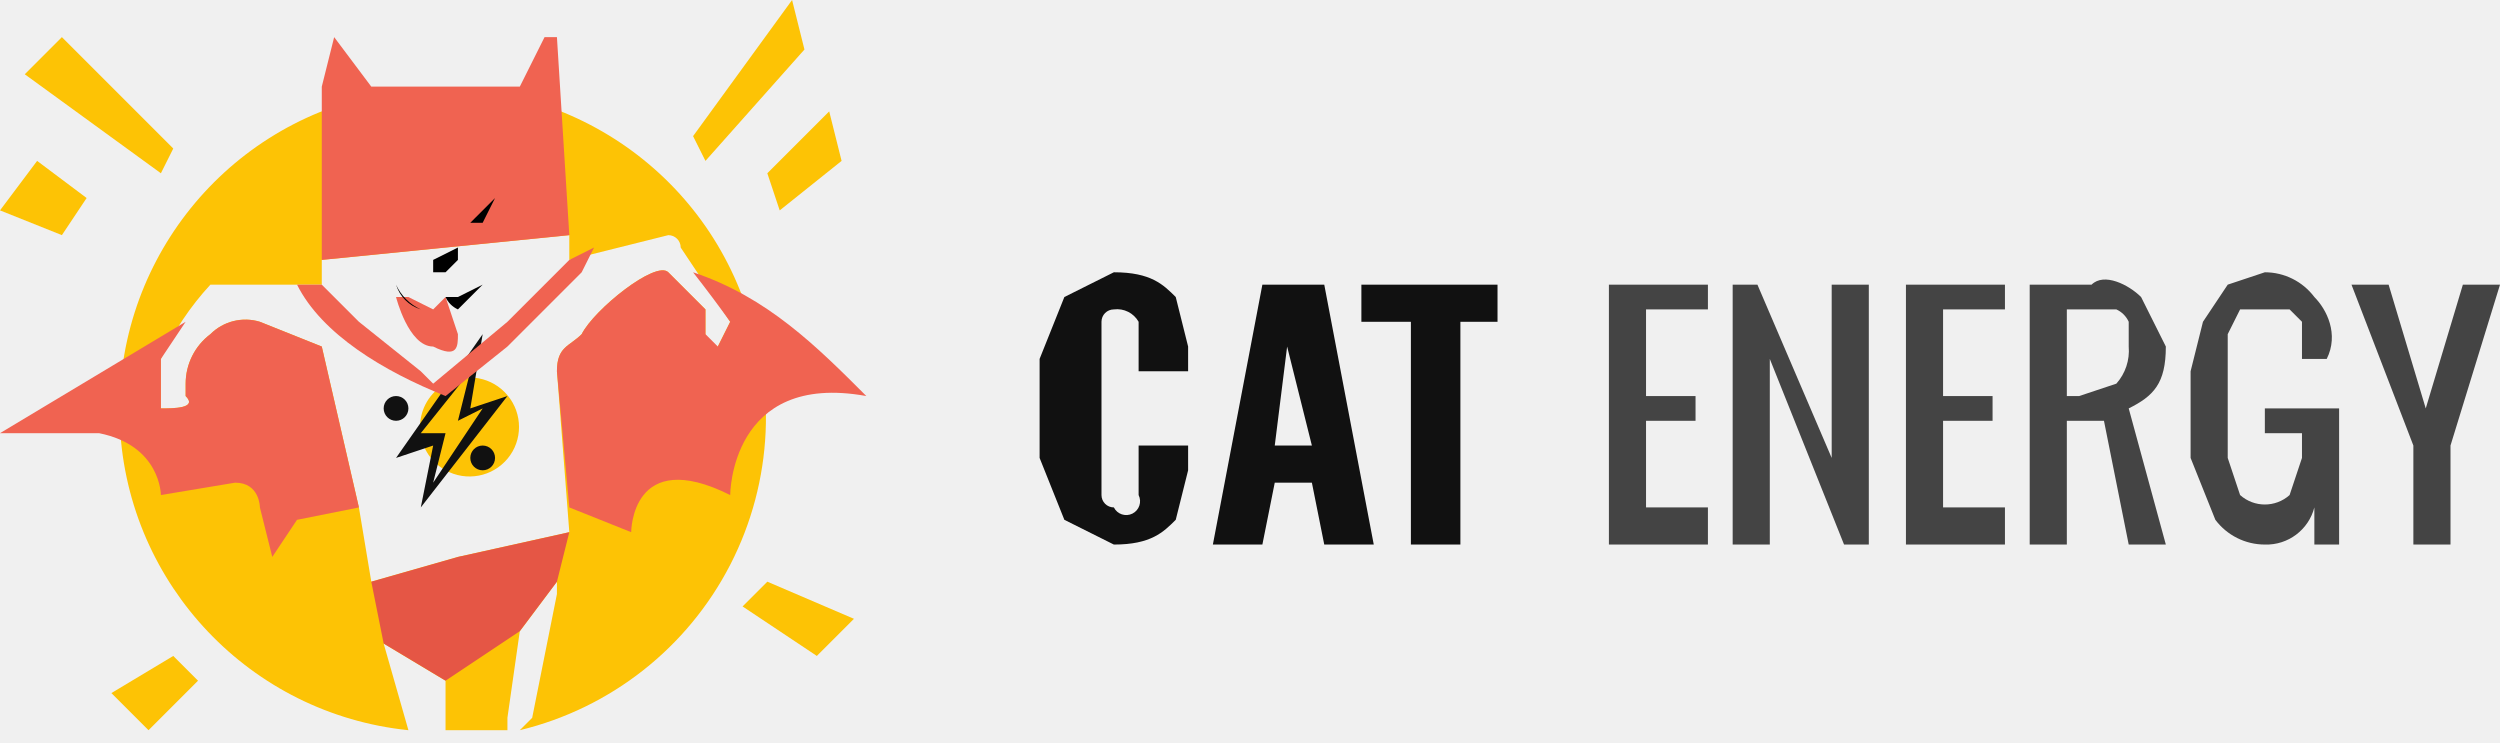
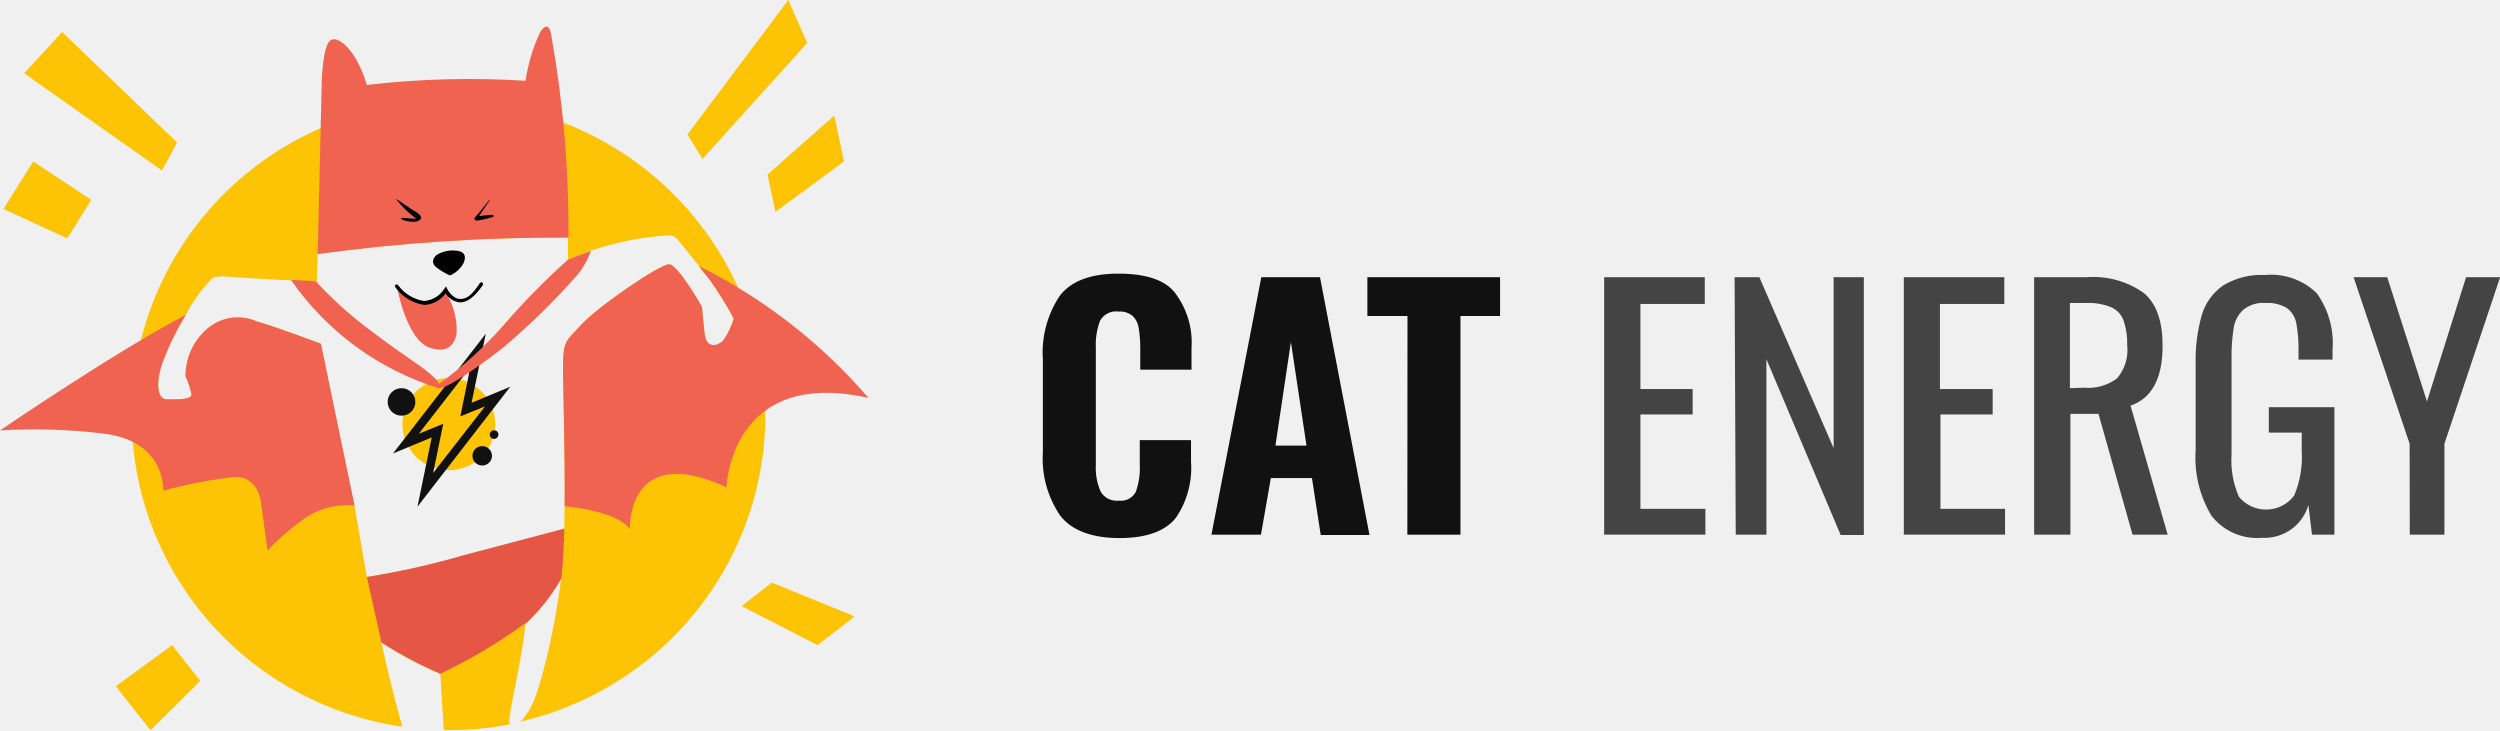
- <svg xmlns="http://www.w3.org/2000/svg" width="202" height="60" viewBox="0 0 202 60" fill="none">
-   <g clip-path="url(#a)">
-     <path d="M60 24a26 26 0 1 0-27 35l-2-7 5 3v4h5v-1l1-7 3-4v1l-2 10-1 1a26 26 0 0 0 18-35Zm-2 4s-1 1-1-1v-2l-3-3c-1-1-6 3-7 5-1 1-2 1-2 3l1 13-9 2-7 2-1-6-3-13-5-2a4 4 0 0 0-4 1 5 5 0 0 0-2 4v1c1 1-1 1-2 1v-4a23 23 0 0 1 4-6h9v-2l20-2v2l8-2a1 1 0 0 1 1 1l2 3 2 3-1 2Z" fill="#FDC305" />
-     <path d="M56 22a118 118 0 0 1 3 4l-1 2-1-1v-2l-3-3c-1-1-6 3-7 5-1 1-2 1-2 3l1 11 5 2s0-7 8-3c0 0 0-10 11-8-4-4-8-8-14-10ZM46 19 45 3h-1l-2 4H30l-3-4-1 4v14l20-2Z" fill="#F06351" />
-     <path d="m45 47 1-4-9 2-7 2 1 5 5 3 6-4 3-4Z" fill="#E55645" />
-     <path d="m32 16 1 1 1 1h-2 2l-2-2ZM40 16l-2 2h2s0-1 0 0h-1l1-2ZM36 22l1-1v-1l-2 1v1h1Z" fill="#000" />
-     <path d="m36 24-1 1-2-1h-1s1 4 3 4c2 1 2 0 2-1l-1-3Z" fill="#F06351" />
-     <path d="M34 25a4 4 0 0 1-2-2 3 3 0 0 0 2 2 2 2 0 0 0 2-1v-1 1h1l2-1-2 2a2 2 0 0 1-1-1 2 2 0 0 1-2 1Z" fill="#000" />
-     <path d="M36 38a4 4 0 1 0 0-7 4 4 0 0 0 0 7Z" fill="#FDC305" />
-     <path d="m41 32-3 1 1-6-7 10 3-1-1 5 7-9Zm-7 3 4-5-1 4 2-1-4 6 1-4h-2ZM32 34a1 1 0 1 0 0-2 1 1 0 0 0 0 2ZM39 38a1 1 0 1 0 0-2 1 1 0 0 0 0 2ZM40 36v-1 1Z" fill="#111" />
-     <path d="m46 21-5 5-6 5-1-1-5-4-3-3h-2c2 4 7 7 12 9l5-4 6-6 1-2-2 1Z" fill="#F06351" />
-     <path d="m65 4-8 9-1-2 8-11 1 4ZM63 17l5-4-1-4-5 5 1 3ZM60 49l6 4 3-3-7-3-2 2ZM2 6l3-3 9 9-1 2L2 6ZM7 16l-4-3-3 4 5 2 2-3ZM14 53l-5 3 3 3 4-4-2-2Z" fill="#FDC305" />
-     <path d="m26 28-5-2a4 4 0 0 0-4 1 5 5 0 0 0-2 4v1c1 1-1 1-2 1v-4l2-3-15 9h8c5 1 5 5 5 5l6-1c2 0 2 2 2 2l1 4 2-3 5-1-3-13Z" fill="#F06351" />
-     <path d="m86 42-2-5v-8l2-5 4-2c3 0 4 1 5 2l1 4v2h-4v-4a2 2 0 0 0-2-1 1 1 0 0 0-1 1v14a1 1 0 0 0 1 1 1 1 0 0 0 2-1v-4h4v2l-1 4c-1 1-2 2-5 2l-4-2ZM102 23h5l4 21h-4l-1-5h-3l-1 5h-4l4-21Zm4 13-2-8-1 8h3ZM114 26h-4v-3h11v3h-3v18h-4V26Z" fill="#111" />
-     <path d="M130 23h8v2h-5v7h4v2h-4v7h5v3h-8V23ZM140 23h2l6 14V23h3v21h-2l-6-15v15h-3V23ZM154 23h8v2h-5v7h4v2h-4v7h5v3h-8V23ZM164 23h5c1-1 3 0 4 1l2 4c0 3-1 4-3 5l3 11h-3l-2-10h-3v10h-3V23Zm4 9 3-1a4 4 0 0 0 1-3v-2a2 2 0 0 0-1-1h-4v7h1ZM179 42l-2-5v-7l1-4 2-3 3-1a5 5 0 0 1 4 2c1 1 2 3 1 5h-2v-3l-1-1h-4l-1 2v10l1 3a3 3 0 0 0 4 0l1-3v-2h-3v-2h6v11h-2v-3a4 4 0 0 1-4 3 5 5 0 0 1-4-2ZM195 36l-5-13h3l3 10 3-10h3l-4 13v8h-3v-8Z" fill="#444" />
+ <svg xmlns="http://www.w3.org/2000/svg" width="202" height="59" viewBox="0 0 202 59" fill="none">
+   <g clip-path="url(#clip0_2403_439)">
+     <path d="M59.883 23.806C58.158 19.709 55.382 16.132 51.83 13.431C48.278 10.729 44.074 8.999 39.637 8.411C35.201 7.823 30.686 8.399 26.544 10.081C22.402 11.763 18.776 14.492 16.029 17.997C13.281 21.502 11.508 25.66 10.885 30.056C10.262 34.453 10.812 38.934 12.479 43.054C14.147 47.175 16.874 50.789 20.389 53.538C23.903 56.287 28.083 58.075 32.511 58.722C31.931 56.649 31.341 54.358 30.821 51.928C32.334 52.901 33.926 53.747 35.581 54.457C35.581 54.457 35.701 56.599 35.861 58.99C37.65 59.021 39.436 58.864 41.192 58.524C41.146 58.275 41.146 58.019 41.192 57.77C41.482 55.915 42.282 52.572 42.442 50.42C43.595 49.35 44.573 48.108 45.342 46.74L45.282 47.176C44.732 51.402 43.582 55.915 42.882 57.165C42.655 57.579 42.376 57.962 42.052 58.306C45.672 57.463 49.064 55.85 51.992 53.578C54.921 51.306 57.317 48.429 59.013 45.147C60.709 41.865 61.666 38.257 61.816 34.572C61.966 30.887 61.306 27.213 59.883 23.806ZM58.412 27.566C57.972 27.992 57.062 28.28 56.912 26.99C56.762 25.701 56.722 24.798 56.722 24.798C56.722 24.798 54.792 21.396 54.072 21.356C53.352 21.317 48.242 24.798 46.892 26.316C45.722 27.596 45.492 27.506 45.492 29.758C45.492 31.454 45.712 37.862 45.592 42.762L37.441 44.915C34.88 45.644 32.274 46.214 29.641 46.621L28.641 40.838H28.501L25.931 27.774C25.931 27.774 22.121 26.346 20.721 25.959C20.063 25.674 19.337 25.581 18.628 25.692C17.92 25.802 17.258 26.112 16.72 26.584C16.172 27.06 15.734 27.647 15.436 28.306C15.137 28.965 14.985 29.68 14.99 30.403C15.202 30.864 15.363 31.346 15.47 31.841C15.52 32.317 14.27 32.267 13.47 32.267C12.67 32.267 12.55 30.839 13.18 29.163C13.672 27.874 14.281 26.632 15 25.453C15.541 24.4 16.239 23.433 17.07 22.586C17.07 22.586 17.21 22.249 18.32 22.348C19.43 22.447 25.601 22.775 25.601 22.775L25.651 20.523C32.358 19.605 39.122 19.16 45.892 19.194C45.892 19.799 45.892 20.404 45.892 21.009C48.456 19.848 51.218 19.175 54.032 19.025C54.183 19.021 54.332 19.055 54.466 19.122C54.601 19.19 54.716 19.289 54.802 19.412C55.142 19.839 57.212 22.388 57.452 22.755C58.125 23.708 58.736 24.702 59.282 25.731C59.095 26.382 58.801 26.999 58.412 27.556V27.566Z" fill="#FDC305" />
+     <path d="M56.463 21.495C56.933 22.09 57.343 22.616 57.463 22.775C58.135 23.728 58.746 24.721 59.293 25.75C59.103 26.381 58.812 26.977 58.433 27.516C57.993 27.943 57.083 28.23 56.933 26.941C56.783 25.651 56.723 24.798 56.723 24.798C56.723 24.798 54.793 21.396 54.073 21.356C53.353 21.317 48.242 24.798 46.892 26.316C45.722 27.596 45.492 27.506 45.492 29.758C45.492 31.246 45.662 36.354 45.622 40.897C47.432 41.096 50.093 41.592 50.893 42.762C50.893 42.762 50.603 35.64 58.703 39.37C58.703 39.37 58.983 29.659 70.163 32.148C66.363 27.722 61.703 24.099 56.463 21.495Z" fill="#F06351" />
+     <path d="M45.932 19.194C45.973 13.697 45.504 8.209 44.532 2.797C44.532 2.797 44.382 1.508 43.662 2.559C43.068 3.816 42.664 5.153 42.462 6.527C38.187 6.255 33.896 6.368 29.642 6.864C28.821 4.136 27.421 2.896 26.751 3.224C26.081 3.551 26.001 6.477 26.001 6.477L25.671 20.523C32.385 19.604 39.155 19.159 45.932 19.194Z" fill="#F06351" />
+     <path d="M45.352 46.74C45.481 45.678 45.551 44.27 45.592 42.712L37.441 44.865C34.881 45.611 32.276 46.197 29.642 46.621L30.752 51.58C30.752 51.69 30.752 51.799 30.822 51.908C32.334 52.881 33.926 53.727 35.581 54.437C38 53.29 40.304 51.919 42.462 50.34V50.4C43.61 49.335 44.584 48.1 45.352 46.74Z" fill="#E55645" />
+     <path d="M32.002 16.089C31.952 15.99 33.002 16.764 33.412 17.002C33.822 17.24 34.022 17.418 34.022 17.587C34.022 17.756 33.762 17.924 33.402 17.924C33.042 17.924 32.482 17.805 32.402 17.666C32.322 17.527 33.002 17.666 33.342 17.666H33.632C33.016 17.22 32.467 16.689 32.002 16.089Z" fill="black" />
+     <path d="M39.502 16.198C39.502 16.198 38.502 17.468 38.412 17.527C38.322 17.587 38.242 17.865 38.602 17.815C39.015 17.754 39.423 17.661 39.822 17.537C39.932 17.478 39.892 17.339 39.702 17.359C39.512 17.379 39.022 17.408 38.702 17.468L39.552 16.208C39.552 16.208 39.582 16.089 39.502 16.198Z" fill="black" />
+     <path d="M36.362 22.259C36.825 22.056 37.208 21.708 37.452 21.267C37.732 20.612 37.452 20.364 37.012 20.275C36.406 20.166 35.782 20.286 35.262 20.612C34.872 20.979 34.922 21.336 35.262 21.604C35.599 21.867 35.969 22.087 36.362 22.259Z" fill="black" />
+     <path d="M36.002 23.509C35.887 23.734 35.731 23.936 35.542 24.104C35.257 24.331 34.907 24.463 34.542 24.481C33.991 24.534 33.441 24.378 33.002 24.044C32.8 23.927 32.621 23.776 32.472 23.598C32.371 23.49 32.249 23.405 32.112 23.35C32.112 23.35 32.862 27.427 34.682 28.081C36.502 28.736 36.842 27.328 36.892 26.951C36.953 25.822 36.667 24.701 36.072 23.737C36.072 23.439 36.052 23.638 36.002 23.509Z" fill="#F06351" />
+     <path d="M34.301 24.64C33.834 24.573 33.384 24.413 32.98 24.169C32.576 23.925 32.226 23.603 31.951 23.221C31.927 23.194 31.913 23.159 31.913 23.122C31.913 23.085 31.927 23.05 31.951 23.023C31.965 23.009 31.98 22.999 31.997 22.992C32.014 22.985 32.033 22.981 32.051 22.981C32.07 22.981 32.089 22.985 32.106 22.992C32.123 22.999 32.139 23.009 32.151 23.023C32.399 23.367 32.713 23.659 33.075 23.882C33.437 24.105 33.841 24.255 34.261 24.322C34.594 24.297 34.917 24.195 35.202 24.022C35.487 23.85 35.727 23.613 35.901 23.33L36.041 23.142L36.142 23.36C36.142 23.36 36.522 24.114 37.142 24.154C37.761 24.193 38.202 23.737 38.772 22.874C38.793 22.842 38.826 22.82 38.863 22.813C38.901 22.805 38.94 22.813 38.971 22.834C39.003 22.855 39.025 22.888 39.033 22.925C39.04 22.962 39.033 23.001 39.011 23.033C38.345 24.005 37.715 24.471 37.121 24.431C36.892 24.401 36.673 24.32 36.479 24.195C36.285 24.07 36.122 23.903 36.002 23.707C35.806 23.978 35.552 24.203 35.258 24.364C34.964 24.525 34.637 24.619 34.301 24.64Z" fill="black" />
+     <path d="M36.262 37.991C38.333 37.991 40.012 36.325 40.012 34.271C40.012 32.217 38.333 30.551 36.262 30.551C34.191 30.551 32.512 32.217 32.512 34.271C32.512 36.325 34.191 37.991 36.262 37.991Z" fill="#FDC305" />
+     <path d="M41.232 31.246L38.102 32.545L39.252 26.961L31.752 36.642L34.882 35.343L33.732 40.937L41.232 31.246ZM33.842 35.045L38.002 29.679L37.192 33.646L39.192 32.833L35.002 38.209L35.812 34.241L33.842 35.045Z" fill="#111111" />
+     <path d="M32.441 33.587C33.06 33.587 33.562 33.089 33.562 32.476C33.562 31.862 33.06 31.365 32.441 31.365C31.823 31.365 31.322 31.862 31.322 32.476C31.322 33.089 31.823 33.587 32.441 33.587Z" fill="#111111" />
+     <path d="M38.962 37.614C39.398 37.614 39.752 37.263 39.752 36.83C39.752 36.398 39.398 36.047 38.962 36.047C38.526 36.047 38.172 36.398 38.172 36.83C38.172 37.263 38.526 37.614 38.962 37.614Z" fill="#111111" />
+     <path d="M39.922 35.462C40.115 35.462 40.272 35.306 40.272 35.114C40.272 34.923 40.115 34.767 39.922 34.767C39.729 34.767 39.572 34.923 39.572 35.114C39.572 35.306 39.729 35.462 39.922 35.462Z" fill="#111111" />
+     <path d="M45.882 20.989C44.077 22.603 42.377 24.329 40.792 26.157C39.213 27.972 37.432 29.602 35.482 31.018C35.262 30.492 33.852 29.51 33.852 29.51C33.852 29.51 30.712 27.377 28.651 25.701C27.538 24.781 26.489 23.787 25.511 22.725L23.511 22.616C26.398 26.799 30.628 29.89 35.512 31.385C36.372 31.246 38.792 29.53 40.602 28.131C42.743 26.325 44.749 24.365 46.602 22.269C47.1 21.682 47.487 21.009 47.742 20.285C46.602 20.662 45.882 20.989 45.882 20.989Z" fill="#F06351" />
+     <path d="M65.223 3.472L56.763 12.836L55.543 10.862L63.693 0L65.223 3.472Z" fill="#FDC305" />
+     <path d="M62.653 17.121L68.193 13.044L67.413 9.334L62.013 14.105L62.653 17.121Z" fill="#FDC305" />
+     <path d="M59.923 48.972L66.053 52.126L69.063 49.805L62.373 47.077L59.923 48.972Z" fill="#FDC305" />
+     <path d="M1.95 5.922L5.02 2.589L14.31 11.516L13.09 13.778L1.95 5.922Z" fill="#FDC305" />
+     <path d="M7.38 16.149L2.68 13.044L0.28 16.883L5.43 19.263L7.38 16.149Z" fill="#FDC305" />
+     <path d="M13.91 52.126L9.36 55.449L12.16 59L16.18 55.012L13.91 52.126Z" fill="#FDC305" />
+     <path d="M25.931 27.774C25.931 27.774 22.121 26.346 20.721 25.959C20.064 25.674 19.338 25.581 18.629 25.692C17.92 25.802 17.258 26.112 16.721 26.584C16.173 27.06 15.735 27.647 15.436 28.306C15.137 28.965 14.986 29.68 14.991 30.403C15.202 30.864 15.363 31.346 15.471 31.841C15.521 32.317 14.271 32.267 13.471 32.267C12.671 32.267 12.551 30.839 13.181 29.163C13.672 27.874 14.281 26.632 15.001 25.453C9.55 28.27 0 34.777 0 34.777C2.732 34.614 5.473 34.693 8.19 35.015C13.441 35.541 13.191 39.647 13.191 39.647C15.037 39.142 16.919 38.775 18.821 38.546C20.941 38.407 21.091 40.649 21.091 40.649L21.621 44.478C22.426 43.614 23.313 42.831 24.271 42.137C25.506 41.157 27.078 40.694 28.651 40.848L25.931 27.774Z" fill="#F06351" />
+     <path d="M85.664 41.661C84.634 40.147 84.141 38.336 84.264 36.513V29.073C84.134 27.237 84.619 25.41 85.644 23.876C86.571 22.692 88.154 22.104 90.394 22.11C92.634 22.117 94.151 22.636 94.944 23.668C95.912 24.946 96.384 26.526 96.274 28.121V29.867H92.134V27.972C92.129 27.474 92.085 26.977 92.004 26.485C91.954 26.128 91.789 25.798 91.534 25.542C91.377 25.408 91.194 25.307 90.996 25.244C90.799 25.181 90.591 25.157 90.384 25.175C90.087 25.131 89.784 25.179 89.516 25.312C89.247 25.445 89.027 25.657 88.884 25.919C88.621 26.616 88.505 27.358 88.544 28.101V37.545C88.499 38.292 88.632 39.04 88.934 39.727C89.079 39.974 89.293 40.175 89.55 40.304C89.808 40.432 90.098 40.483 90.384 40.451C90.666 40.49 90.953 40.441 91.204 40.309C91.456 40.177 91.659 39.97 91.784 39.717C92.026 39.019 92.131 38.282 92.094 37.545V35.561H96.234V37.277C96.356 38.895 95.923 40.507 95.004 41.849C94.124 42.941 92.604 43.476 90.444 43.476C88.284 43.476 86.594 42.881 85.664 41.661Z" fill="#111111" />
+     <path d="M101.915 22.398H106.655L110.655 43.228H106.715L106.005 38.626H102.685L101.885 43.199H97.885L101.915 22.398ZM105.565 36.007L104.305 27.635L103.055 36.007H105.565Z" fill="#111111" />
+     <path d="M113.725 25.532H110.485V22.398H121.205V25.532H118.005V43.199H113.715L113.725 25.532Z" fill="#111111" />
+     <path d="M129.616 22.398H137.746V24.56H132.546V31.434H136.766V33.488H132.546V41.115H137.796V43.199H129.616V22.398Z" fill="#444444" />
+     <path d="M140.157 22.398H142.157L148.157 36.215V22.398H150.597V43.228H148.727L142.727 29.024V43.199H140.247L140.157 22.398Z" fill="#444444" />
+     <path d="M153.828 22.398H161.948V24.56H156.748V31.434H161.008V33.488H156.788V41.115H162.008V43.199H153.828V22.398Z" fill="#444444" />
+     <path d="M164.358 22.398H168.578C170.241 22.265 171.897 22.726 173.248 23.697C174.248 24.56 174.738 25.969 174.738 27.923C174.738 30.568 173.875 32.185 172.148 32.773L175.148 43.199H172.308L169.558 33.438H167.288V43.199H164.358V22.398ZM168.358 31.325C169.322 31.418 170.285 31.149 171.058 30.571C171.372 30.202 171.607 29.774 171.748 29.311C171.889 28.849 171.933 28.363 171.878 27.883C171.898 27.21 171.8 26.539 171.588 25.899C171.502 25.663 171.369 25.447 171.198 25.263C171.026 25.079 170.819 24.931 170.588 24.828C169.939 24.564 169.239 24.445 168.538 24.481H167.248V31.365L168.358 31.325Z" fill="#444444" />
+     <path d="M178.679 41.661C177.723 40.061 177.28 38.21 177.409 36.354V29.411C177.374 28.071 177.543 26.733 177.909 25.443C178.198 24.473 178.811 23.63 179.649 23.052C180.66 22.448 181.83 22.158 183.009 22.219C183.771 22.147 184.54 22.241 185.262 22.495C185.984 22.749 186.642 23.155 187.189 23.687C188.148 25.02 188.602 26.647 188.469 28.28V29.054H185.719V28.409C185.738 27.638 185.677 26.867 185.539 26.108C185.448 25.621 185.177 25.186 184.779 24.887C184.26 24.584 183.66 24.442 183.059 24.481C182.406 24.425 181.756 24.625 181.249 25.036C180.834 25.427 180.563 25.944 180.479 26.504C180.352 27.322 180.295 28.148 180.309 28.974V36.701C180.229 37.876 180.432 39.052 180.899 40.133C181.17 40.466 181.515 40.733 181.906 40.913C182.297 41.094 182.725 41.183 183.156 41.174C183.587 41.166 184.011 41.059 184.394 40.864C184.778 40.668 185.111 40.387 185.369 40.044C185.851 38.9 186.059 37.661 185.979 36.424V34.956H183.319V32.902H188.619V43.199H186.809L186.519 40.808C186.29 41.602 185.796 42.296 185.119 42.777C184.442 43.258 183.621 43.497 182.789 43.456C182.007 43.525 181.22 43.396 180.501 43.082C179.783 42.768 179.156 42.279 178.679 41.661Z" fill="#444444" />
+     <path d="M194.699 35.858L190.169 22.398H192.889L196.099 32.436L199.259 22.398H202.009L197.509 35.858V43.199H194.709L194.699 35.858Z" fill="#444444" />
  </g>
  <defs>
-     <clipPath id="a">
-       <path fill="#fff" d="M0 0h202v60H0z" />
+     <clipPath id="clip0_2403_439">
+       <rect width="202" height="59" fill="white" />
    </clipPath>
  </defs>
</svg>
